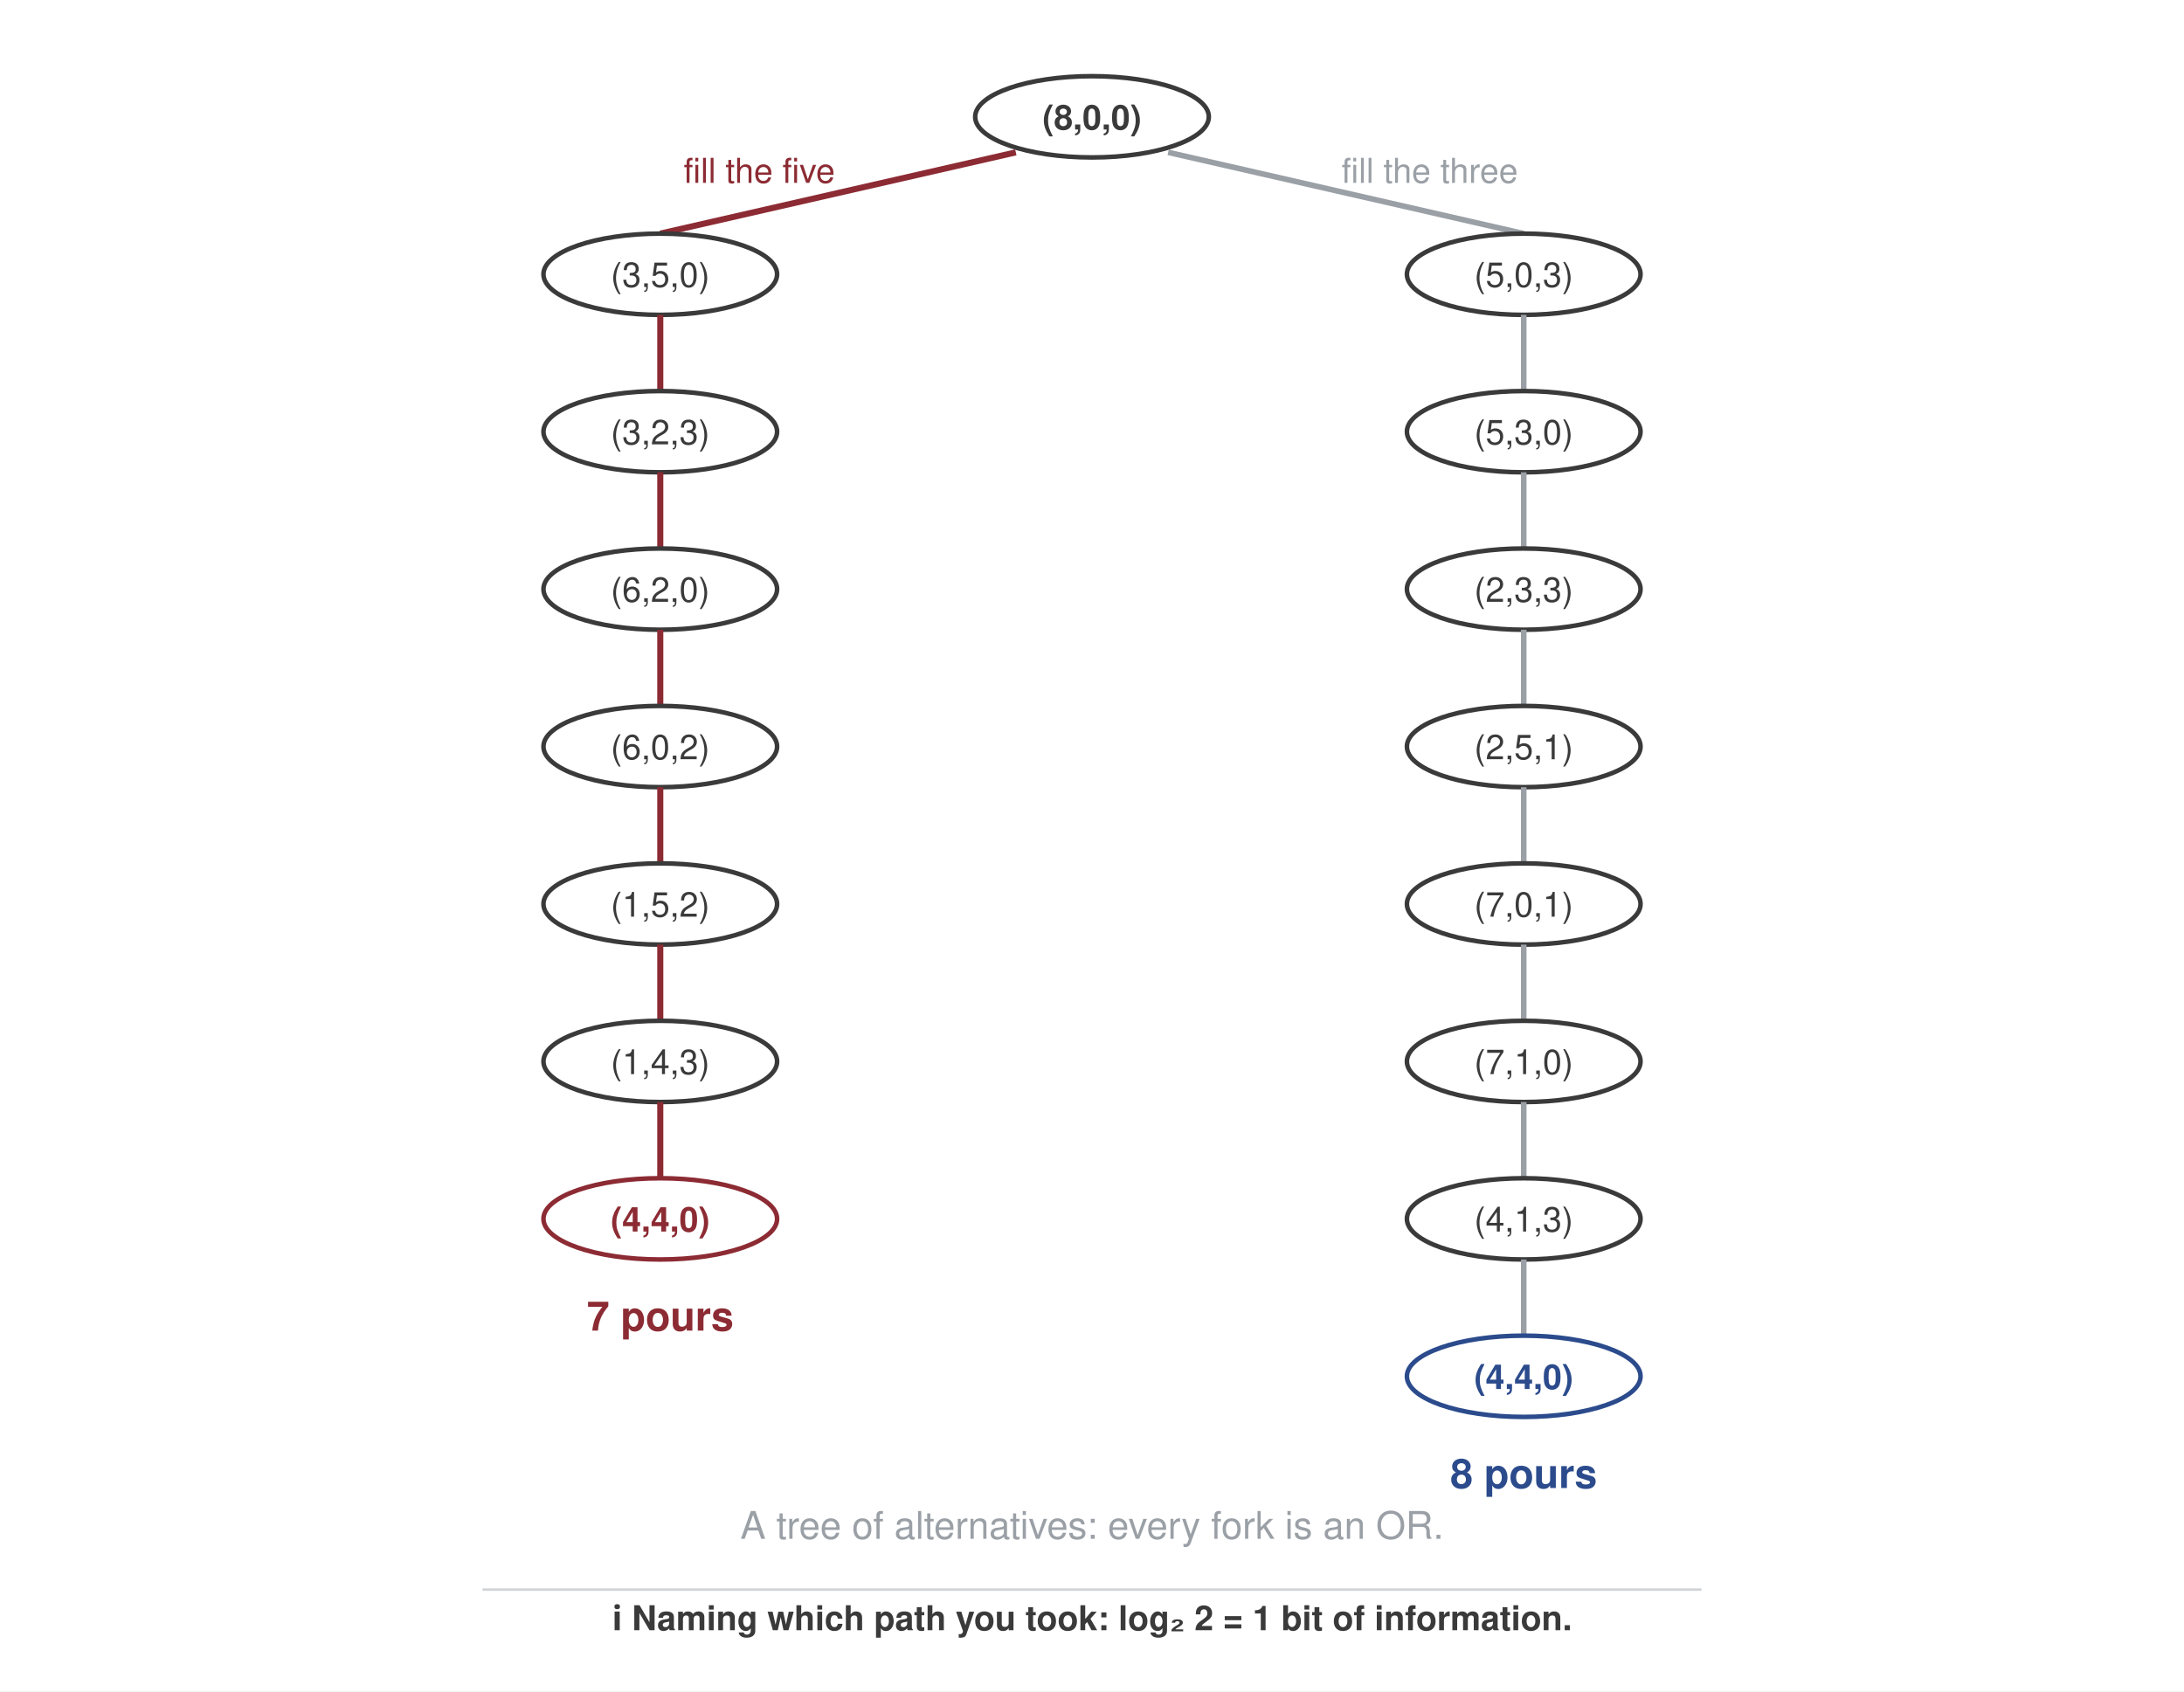
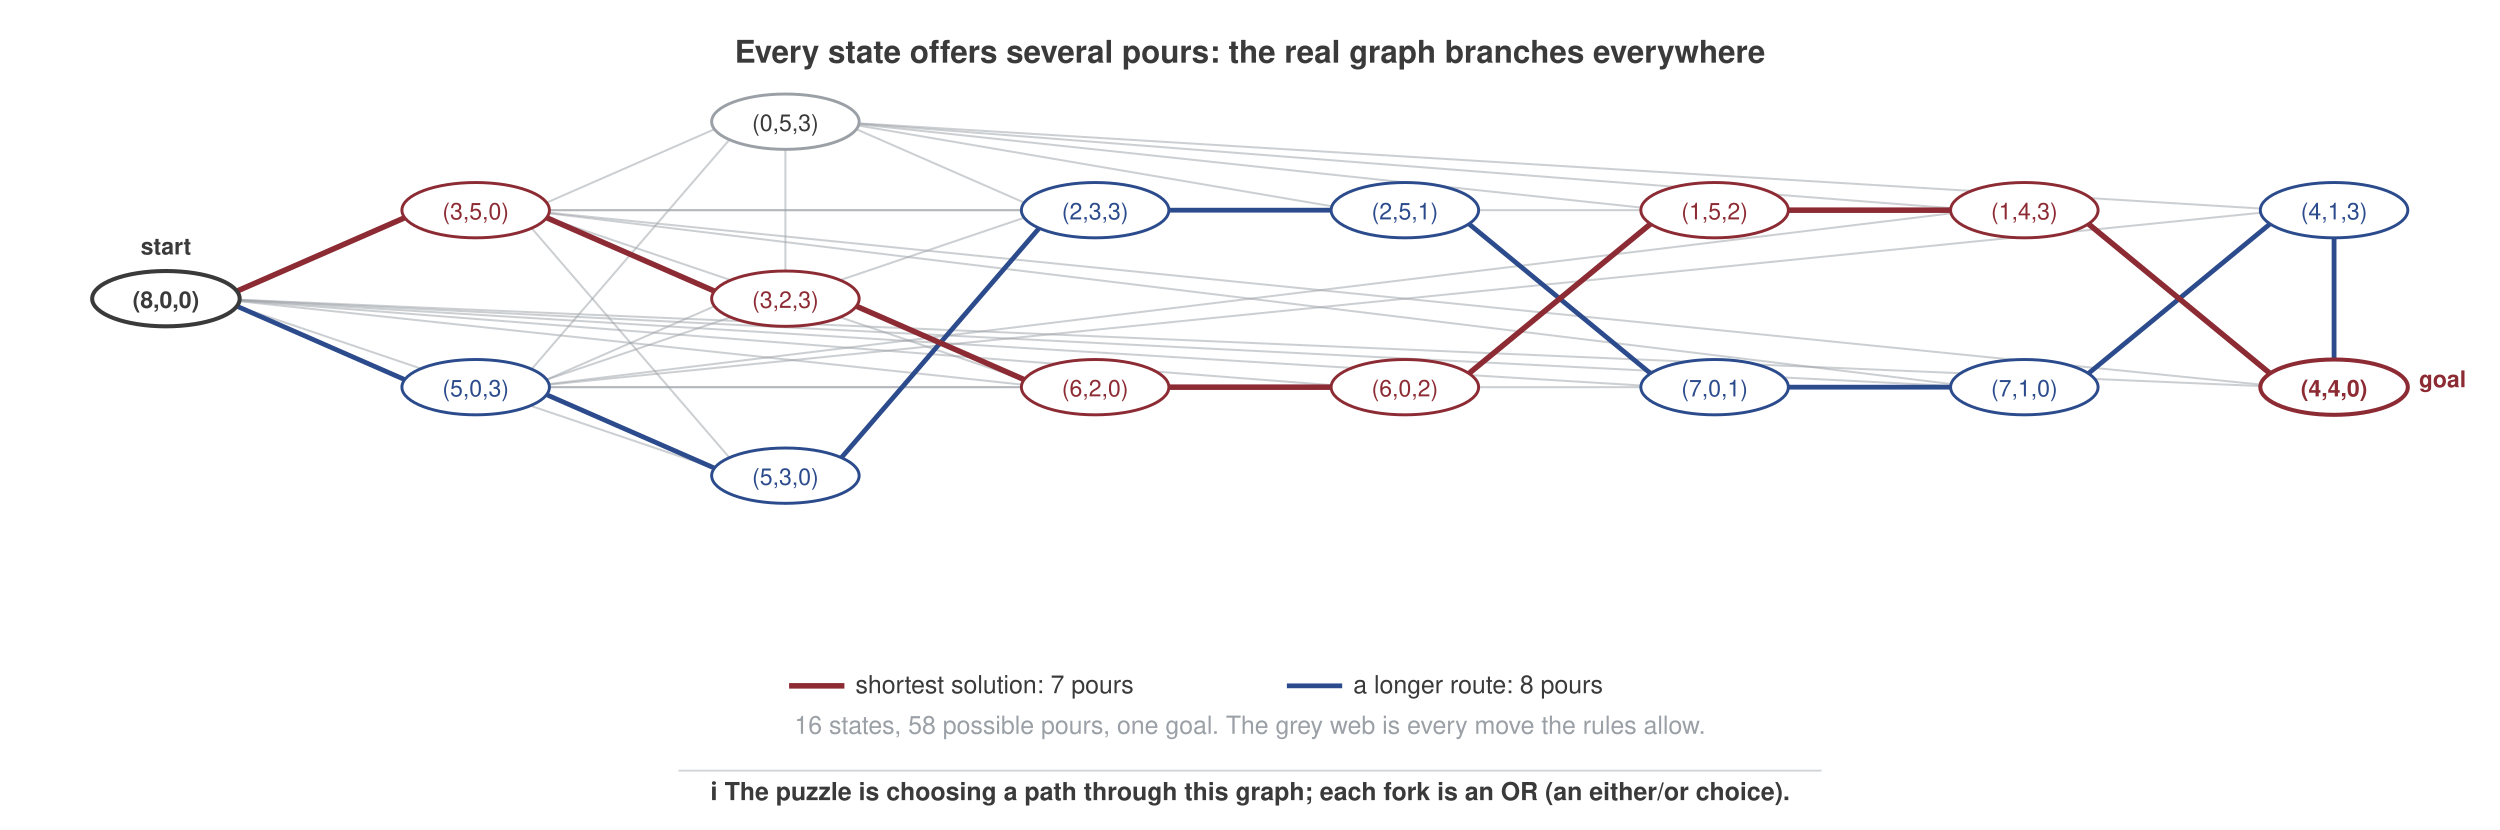
- <svg xmlns="http://www.w3.org/2000/svg" viewBox="0 0 860 666" font-family="Helvetica, Arial, sans-serif">
-   <rect width="860" height="666" fill="white" />
-   <ellipse cx="430" cy="46" rx="46" ry="16" fill="white" stroke="#3A3A3A" stroke-width="1.8" />
-   <text x="430" y="51" font-size="13.5" fill="#3A3A3A" text-anchor="middle" font-weight="bold">(8,0,0)</text>
-   <line x1="400" y1="60" x2="260" y2="92" stroke="#8C2B33" stroke-width="2.4" />
-   <line x1="460" y1="60" x2="600" y2="92" stroke="#9AA0A6" stroke-width="2.2" />
-   <text x="299.0" y="72" font-size="13.5" fill="#8C2B33" text-anchor="middle" font-weight="normal">fill the five</text>
-   <text x="563.0" y="72" font-size="13.5" fill="#9AA0A6" text-anchor="middle" font-weight="normal">fill the three</text>
-   <ellipse cx="260" cy="108" rx="46" ry="16" fill="white" stroke="#3A3A3A" stroke-width="1.8" />
-   <text x="260" y="113" font-size="13.5" fill="#3A3A3A" text-anchor="middle" font-weight="normal">(3,5,0)</text>
-   <line x1="260" y1="124" x2="260" y2="154" stroke="#8C2B33" stroke-width="2.4" />
-   <ellipse cx="260" cy="170" rx="46" ry="16" fill="white" stroke="#3A3A3A" stroke-width="1.8" />
-   <text x="260" y="175" font-size="13.5" fill="#3A3A3A" text-anchor="middle" font-weight="normal">(3,2,3)</text>
-   <line x1="260" y1="186" x2="260" y2="216" stroke="#8C2B33" stroke-width="2.4" />
-   <ellipse cx="260" cy="232" rx="46" ry="16" fill="white" stroke="#3A3A3A" stroke-width="1.8" />
-   <text x="260" y="237" font-size="13.5" fill="#3A3A3A" text-anchor="middle" font-weight="normal">(6,2,0)</text>
-   <line x1="260" y1="248" x2="260" y2="278" stroke="#8C2B33" stroke-width="2.4" />
-   <ellipse cx="260" cy="294" rx="46" ry="16" fill="white" stroke="#3A3A3A" stroke-width="1.8" />
-   <text x="260" y="299" font-size="13.5" fill="#3A3A3A" text-anchor="middle" font-weight="normal">(6,0,2)</text>
-   <line x1="260" y1="310" x2="260" y2="340" stroke="#8C2B33" stroke-width="2.4" />
-   <ellipse cx="260" cy="356" rx="46" ry="16" fill="white" stroke="#3A3A3A" stroke-width="1.8" />
-   <text x="260" y="361" font-size="13.5" fill="#3A3A3A" text-anchor="middle" font-weight="normal">(1,5,2)</text>
-   <line x1="260" y1="372" x2="260" y2="402" stroke="#8C2B33" stroke-width="2.4" />
-   <ellipse cx="260" cy="418" rx="46" ry="16" fill="white" stroke="#3A3A3A" stroke-width="1.8" />
-   <text x="260" y="423" font-size="13.5" fill="#3A3A3A" text-anchor="middle" font-weight="normal">(1,4,3)</text>
-   <line x1="260" y1="434" x2="260" y2="464" stroke="#8C2B33" stroke-width="2.4" />
-   <ellipse cx="260" cy="480" rx="46" ry="16" fill="white" stroke="#8C2B33" stroke-width="1.8" />
-   <text x="260" y="485" font-size="13.5" fill="#8C2B33" text-anchor="middle" font-weight="bold">(4,4,0)</text>
-   <ellipse cx="600" cy="108" rx="46" ry="16" fill="white" stroke="#3A3A3A" stroke-width="1.8" />
-   <text x="600" y="113" font-size="13.5" fill="#3A3A3A" text-anchor="middle" font-weight="normal">(5,0,3)</text>
-   <line x1="600" y1="124" x2="600" y2="154" stroke="#9AA0A6" stroke-width="2.2" />
-   <ellipse cx="600" cy="170" rx="46" ry="16" fill="white" stroke="#3A3A3A" stroke-width="1.8" />
-   <text x="600" y="175" font-size="13.5" fill="#3A3A3A" text-anchor="middle" font-weight="normal">(5,3,0)</text>
-   <line x1="600" y1="186" x2="600" y2="216" stroke="#9AA0A6" stroke-width="2.2" />
-   <ellipse cx="600" cy="232" rx="46" ry="16" fill="white" stroke="#3A3A3A" stroke-width="1.8" />
-   <text x="600" y="237" font-size="13.5" fill="#3A3A3A" text-anchor="middle" font-weight="normal">(2,3,3)</text>
-   <line x1="600" y1="248" x2="600" y2="278" stroke="#9AA0A6" stroke-width="2.2" />
-   <ellipse cx="600" cy="294" rx="46" ry="16" fill="white" stroke="#3A3A3A" stroke-width="1.8" />
-   <text x="600" y="299" font-size="13.5" fill="#3A3A3A" text-anchor="middle" font-weight="normal">(2,5,1)</text>
-   <line x1="600" y1="310" x2="600" y2="340" stroke="#9AA0A6" stroke-width="2.2" />
-   <ellipse cx="600" cy="356" rx="46" ry="16" fill="white" stroke="#3A3A3A" stroke-width="1.8" />
-   <text x="600" y="361" font-size="13.5" fill="#3A3A3A" text-anchor="middle" font-weight="normal">(7,0,1)</text>
-   <line x1="600" y1="372" x2="600" y2="402" stroke="#9AA0A6" stroke-width="2.2" />
-   <ellipse cx="600" cy="418" rx="46" ry="16" fill="white" stroke="#3A3A3A" stroke-width="1.8" />
-   <text x="600" y="423" font-size="13.5" fill="#3A3A3A" text-anchor="middle" font-weight="normal">(7,1,0)</text>
-   <line x1="600" y1="434" x2="600" y2="464" stroke="#9AA0A6" stroke-width="2.2" />
-   <ellipse cx="600" cy="480" rx="46" ry="16" fill="white" stroke="#3A3A3A" stroke-width="1.8" />
-   <text x="600" y="485" font-size="13.5" fill="#3A3A3A" text-anchor="middle" font-weight="normal">(4,1,3)</text>
-   <line x1="600" y1="496" x2="600" y2="526" stroke="#9AA0A6" stroke-width="2.2" />
-   <ellipse cx="600" cy="542" rx="46" ry="16" fill="white" stroke="#2B4B8C" stroke-width="1.8" />
-   <text x="600" y="547" font-size="13.5" fill="#2B4B8C" text-anchor="middle" font-weight="bold">(4,4,0)</text>
-   <text x="260" y="524" font-size="16" fill="#8C2B33" text-anchor="middle" font-weight="bold">7 pours</text>
-   <text x="600" y="586" font-size="16" fill="#2B4B8C" text-anchor="middle" font-weight="bold">8 pours</text>
-   <text x="430" y="606" font-size="15" fill="#9AA0A6" text-anchor="middle" font-weight="normal">A tree of alternatives: every fork is an OR.</text>
-   <line x1="190.0" y1="626" x2="670.0" y2="626" stroke="#9AA0A6" stroke-width="1" opacity="0.45" />
-   <text x="430" y="642" font-size="13.5" fill="#3A3A3A" text-anchor="middle" font-weight="bold">ℹ  Naming which path you took: log₂ 2 = 1 bit of information.</text>
+ <svg xmlns="http://www.w3.org/2000/svg" viewBox="0 0 1356 450" font-family="Helvetica, Arial, sans-serif">
+   <rect width="1356" height="450" fill="white" />
+   <text x="678.0" y="34" font-size="17" fill="#3A3A3A" text-anchor="middle" font-weight="bold">Every state offers several pours: the real graph branches everywhere</text>
+   <line x1="722.4" y1="111.9" x2="465.6" y2="68.1" stroke="#9AA0A6" stroke-width="1.1" opacity="0.5" />
+   <line x1="1226.0" y1="209.4" x2="130.0" y2="162.6" stroke="#9AA0A6" stroke-width="1.1" opacity="0.5" />
+   <line x1="426.0" y1="147.0" x2="426.0" y2="81.0" stroke="#9AA0A6" stroke-width="1.1" opacity="0.5" />
+   <line x1="1226.2" y1="115.4" x2="297.8" y2="208.6" stroke="#9AA0A6" stroke-width="1.1" opacity="0.5" />
+   <line x1="554.2" y1="208.6" x2="129.8" y2="163.4" stroke="#9AA0A6" stroke-width="1.1" opacity="0.5" />
+   <line x1="1058.3" y1="208.3" x2="297.7" y2="115.7" stroke="#9AA0A6" stroke-width="1.1" opacity="0.5" />
+   <line x1="555.5" y1="118.1" x2="296.5" y2="205.9" stroke="#9AA0A6" stroke-width="1.1" opacity="0.5" />
+   <line x1="890.0" y1="210.0" x2="298.0" y2="210.0" stroke="#9AA0A6" stroke-width="1.1" opacity="0.5" />
+   <line x1="890.2" y1="112.6" x2="465.8" y2="67.4" stroke="#9AA0A6" stroke-width="1.1" opacity="0.5" />
+   <line x1="1058.1" y1="112.9" x2="465.9" y2="67.1" stroke="#9AA0A6" stroke-width="1.1" opacity="0.5" />
+   <line x1="722.1" y1="208.9" x2="129.9" y2="163.1" stroke="#9AA0A6" stroke-width="1.1" opacity="0.5" />
+   <line x1="1226.2" y1="208.6" x2="297.8" y2="115.4" stroke="#9AA0A6" stroke-width="1.1" opacity="0.5" />
+   <line x1="296.5" y1="109.9" x2="387.5" y2="70.1" stroke="#9AA0A6" stroke-width="1.1" opacity="0.5" />
+   <line x1="288.4" y1="200.2" x2="395.6" y2="75.8" stroke="#9AA0A6" stroke-width="1.1" opacity="0.5" />
+   <line x1="1058.0" y1="209.3" x2="130.0" y2="162.7" stroke="#9AA0A6" stroke-width="1.1" opacity="0.5" />
+   <line x1="395.6" y1="248.2" x2="288.4" y2="123.8" stroke="#9AA0A6" stroke-width="1.1" opacity="0.5" />
+   <line x1="387.5" y1="166.1" x2="296.5" y2="205.9" stroke="#9AA0A6" stroke-width="1.1" opacity="0.5" />
+   <line x1="722.0" y1="114.0" x2="298.0" y2="114.0" stroke="#9AA0A6" stroke-width="1.1" opacity="0.5" />
+   <line x1="890.1" y1="209.1" x2="129.9" y2="162.9" stroke="#9AA0A6" stroke-width="1.1" opacity="0.5" />
+   <line x1="1226.1" y1="113.1" x2="465.9" y2="66.9" stroke="#9AA0A6" stroke-width="1.1" opacity="0.5" />
+   <line x1="555.5" y1="109.9" x2="464.5" y2="70.1" stroke="#9AA0A6" stroke-width="1.1" opacity="0.5" />
+   <line x1="890.0" y1="114.0" x2="298.0" y2="114.0" stroke="#9AA0A6" stroke-width="1.1" opacity="0.5" />
+   <line x1="1058.3" y1="115.7" x2="297.7" y2="208.3" stroke="#9AA0A6" stroke-width="1.1" opacity="0.5" />
+   <line x1="555.5" y1="205.9" x2="296.5" y2="118.1" stroke="#9AA0A6" stroke-width="1.1" opacity="0.5" />
+   <line x1="387.5" y1="253.9" x2="128.5" y2="166.1" stroke="#9AA0A6" stroke-width="1.1" opacity="0.5" />
+   <line x1="722.0" y1="210.0" x2="298.0" y2="210.0" stroke="#9AA0A6" stroke-width="1.1" opacity="0.5" />
+   <line x1="296.5" y1="214.1" x2="387.5" y2="253.9" stroke="#2B4B8C" stroke-width="2.6" opacity="1.0" />
+   <line x1="128.5" y1="166.1" x2="219.5" y2="205.9" stroke="#2B4B8C" stroke-width="2.6" opacity="1.0" />
+   <line x1="970.0" y1="210.0" x2="1058.0" y2="210.0" stroke="#2B4B8C" stroke-width="2.6" opacity="1.0" />
+   <line x1="796.7" y1="121.4" x2="895.3" y2="202.6" stroke="#2B4B8C" stroke-width="2.6" opacity="1.0" />
+   <line x1="1266.0" y1="129.0" x2="1266.0" y2="195.0" stroke="#2B4B8C" stroke-width="2.6" opacity="1.0" />
+   <line x1="634.0" y1="114.0" x2="722.0" y2="114.0" stroke="#2B4B8C" stroke-width="2.6" opacity="1.0" />
+   <line x1="456.4" y1="248.2" x2="563.6" y2="123.8" stroke="#2B4B8C" stroke-width="2.6" opacity="1.0" />
+   <line x1="1132.7" y1="202.6" x2="1231.3" y2="121.4" stroke="#2B4B8C" stroke-width="2.6" opacity="1.0" />
+   <line x1="296.5" y1="118.1" x2="387.5" y2="157.9" stroke="#8C2B33" stroke-width="3.0" opacity="1.0" />
+   <line x1="796.7" y1="202.6" x2="895.3" y2="121.4" stroke="#8C2B33" stroke-width="3.0" opacity="1.0" />
+   <line x1="1132.7" y1="121.4" x2="1231.3" y2="202.6" stroke="#8C2B33" stroke-width="3.0" opacity="1.0" />
+   <line x1="970.0" y1="114.0" x2="1058.0" y2="114.0" stroke="#8C2B33" stroke-width="3.0" opacity="1.0" />
+   <line x1="464.5" y1="166.1" x2="555.5" y2="205.9" stroke="#8C2B33" stroke-width="3.0" opacity="1.0" />
+   <line x1="128.5" y1="157.9" x2="219.5" y2="118.1" stroke="#8C2B33" stroke-width="3.0" opacity="1.0" />
+   <line x1="634.0" y1="210.0" x2="722.0" y2="210.0" stroke="#8C2B33" stroke-width="3.0" opacity="1.0" />
+   <ellipse cx="90" cy="162.0" rx="40" ry="15" fill="white" stroke="#3A3A3A" stroke-width="2.2" />
+   <text x="90" y="167.0" font-size="12.5" fill="#3A3A3A" text-anchor="middle" font-weight="bold">(8,0,0)</text>
+   <ellipse cx="258" cy="114.0" rx="40" ry="15" fill="white" stroke="#8C2B33" stroke-width="1.6" />
+   <text x="258" y="119.0" font-size="12.5" fill="#8C2B33" text-anchor="middle" font-weight="normal">(3,5,0)</text>
+   <ellipse cx="258" cy="210.0" rx="40" ry="15" fill="white" stroke="#2B4B8C" stroke-width="1.6" />
+   <text x="258" y="215.0" font-size="12.5" fill="#2B4B8C" text-anchor="middle" font-weight="normal">(5,0,3)</text>
+   <ellipse cx="426" cy="66.0" rx="40" ry="15" fill="white" stroke="#9AA0A6" stroke-width="1.6" />
+   <text x="426" y="71.0" font-size="12.5" fill="#3A3A3A" text-anchor="middle" font-weight="normal">(0,5,3)</text>
+   <ellipse cx="426" cy="162.0" rx="40" ry="15" fill="white" stroke="#8C2B33" stroke-width="1.6" />
+   <text x="426" y="167.0" font-size="12.5" fill="#8C2B33" text-anchor="middle" font-weight="normal">(3,2,3)</text>
+   <ellipse cx="426" cy="258.0" rx="40" ry="15" fill="white" stroke="#2B4B8C" stroke-width="1.6" />
+   <text x="426" y="263.0" font-size="12.5" fill="#2B4B8C" text-anchor="middle" font-weight="normal">(5,3,0)</text>
+   <ellipse cx="594" cy="114.0" rx="40" ry="15" fill="white" stroke="#2B4B8C" stroke-width="1.6" />
+   <text x="594" y="119.0" font-size="12.5" fill="#2B4B8C" text-anchor="middle" font-weight="normal">(2,3,3)</text>
+   <ellipse cx="594" cy="210.0" rx="40" ry="15" fill="white" stroke="#8C2B33" stroke-width="1.6" />
+   <text x="594" y="215.0" font-size="12.5" fill="#8C2B33" text-anchor="middle" font-weight="normal">(6,2,0)</text>
+   <ellipse cx="762" cy="114.0" rx="40" ry="15" fill="white" stroke="#2B4B8C" stroke-width="1.6" />
+   <text x="762" y="119.0" font-size="12.5" fill="#2B4B8C" text-anchor="middle" font-weight="normal">(2,5,1)</text>
+   <ellipse cx="762" cy="210.0" rx="40" ry="15" fill="white" stroke="#8C2B33" stroke-width="1.6" />
+   <text x="762" y="215.0" font-size="12.5" fill="#8C2B33" text-anchor="middle" font-weight="normal">(6,0,2)</text>
+   <ellipse cx="930" cy="114.0" rx="40" ry="15" fill="white" stroke="#8C2B33" stroke-width="1.6" />
+   <text x="930" y="119.0" font-size="12.5" fill="#8C2B33" text-anchor="middle" font-weight="normal">(1,5,2)</text>
+   <ellipse cx="930" cy="210.0" rx="40" ry="15" fill="white" stroke="#2B4B8C" stroke-width="1.6" />
+   <text x="930" y="215.0" font-size="12.5" fill="#2B4B8C" text-anchor="middle" font-weight="normal">(7,0,1)</text>
+   <ellipse cx="1098" cy="114.0" rx="40" ry="15" fill="white" stroke="#8C2B33" stroke-width="1.6" />
+   <text x="1098" y="119.0" font-size="12.5" fill="#8C2B33" text-anchor="middle" font-weight="normal">(1,4,3)</text>
+   <ellipse cx="1098" cy="210.0" rx="40" ry="15" fill="white" stroke="#2B4B8C" stroke-width="1.6" />
+   <text x="1098" y="215.0" font-size="12.5" fill="#2B4B8C" text-anchor="middle" font-weight="normal">(7,1,0)</text>
+   <ellipse cx="1266" cy="114.0" rx="40" ry="15" fill="white" stroke="#2B4B8C" stroke-width="1.6" />
+   <text x="1266" y="119.0" font-size="12.5" fill="#2B4B8C" text-anchor="middle" font-weight="normal">(4,1,3)</text>
+   <ellipse cx="1266" cy="210.0" rx="40" ry="15" fill="white" stroke="#8C2B33" stroke-width="2.2" />
+   <text x="1266" y="215.0" font-size="12.5" fill="#8C2B33" text-anchor="middle" font-weight="bold">(4,4,0)</text>
+   <text x="90" y="138.0" font-size="12.5" fill="#3A3A3A" text-anchor="middle" font-weight="bold">start</text>
+   <text x="1312" y="210.0" font-size="12.5" fill="#8C2B33" text-anchor="start" font-weight="bold">goal</text>
+   <line x1="428.0" y1="372" x2="458.0" y2="372" stroke="#8C2B33" stroke-width="3" />
+   <text x="464.0" y="376" font-size="13.5" fill="#3A3A3A" text-anchor="start" font-weight="normal">shortest solution: 7 pours</text>
+   <line x1="698.0" y1="372" x2="728.0" y2="372" stroke="#2B4B8C" stroke-width="2.6" />
+   <text x="734.0" y="376" font-size="13.5" fill="#3A3A3A" text-anchor="start" font-weight="normal">a longer route: 8 pours</text>
+   <text x="678.0" y="398" font-size="13.5" fill="#9AA0A6" text-anchor="middle" font-weight="normal">16 states, 58 possible pours, one goal. The grey web is every move the rules allow.</text>
+   <line x1="368.0" y1="418" x2="988.0" y2="418" stroke="#9AA0A6" stroke-width="1" opacity="0.45" />
+   <text x="678.0" y="434" font-size="13.5" fill="#3A3A3A" text-anchor="middle" font-weight="bold">ℹ  The puzzle is choosing a path through this graph; each fork is an OR (an either/or choice).</text>
</svg>
